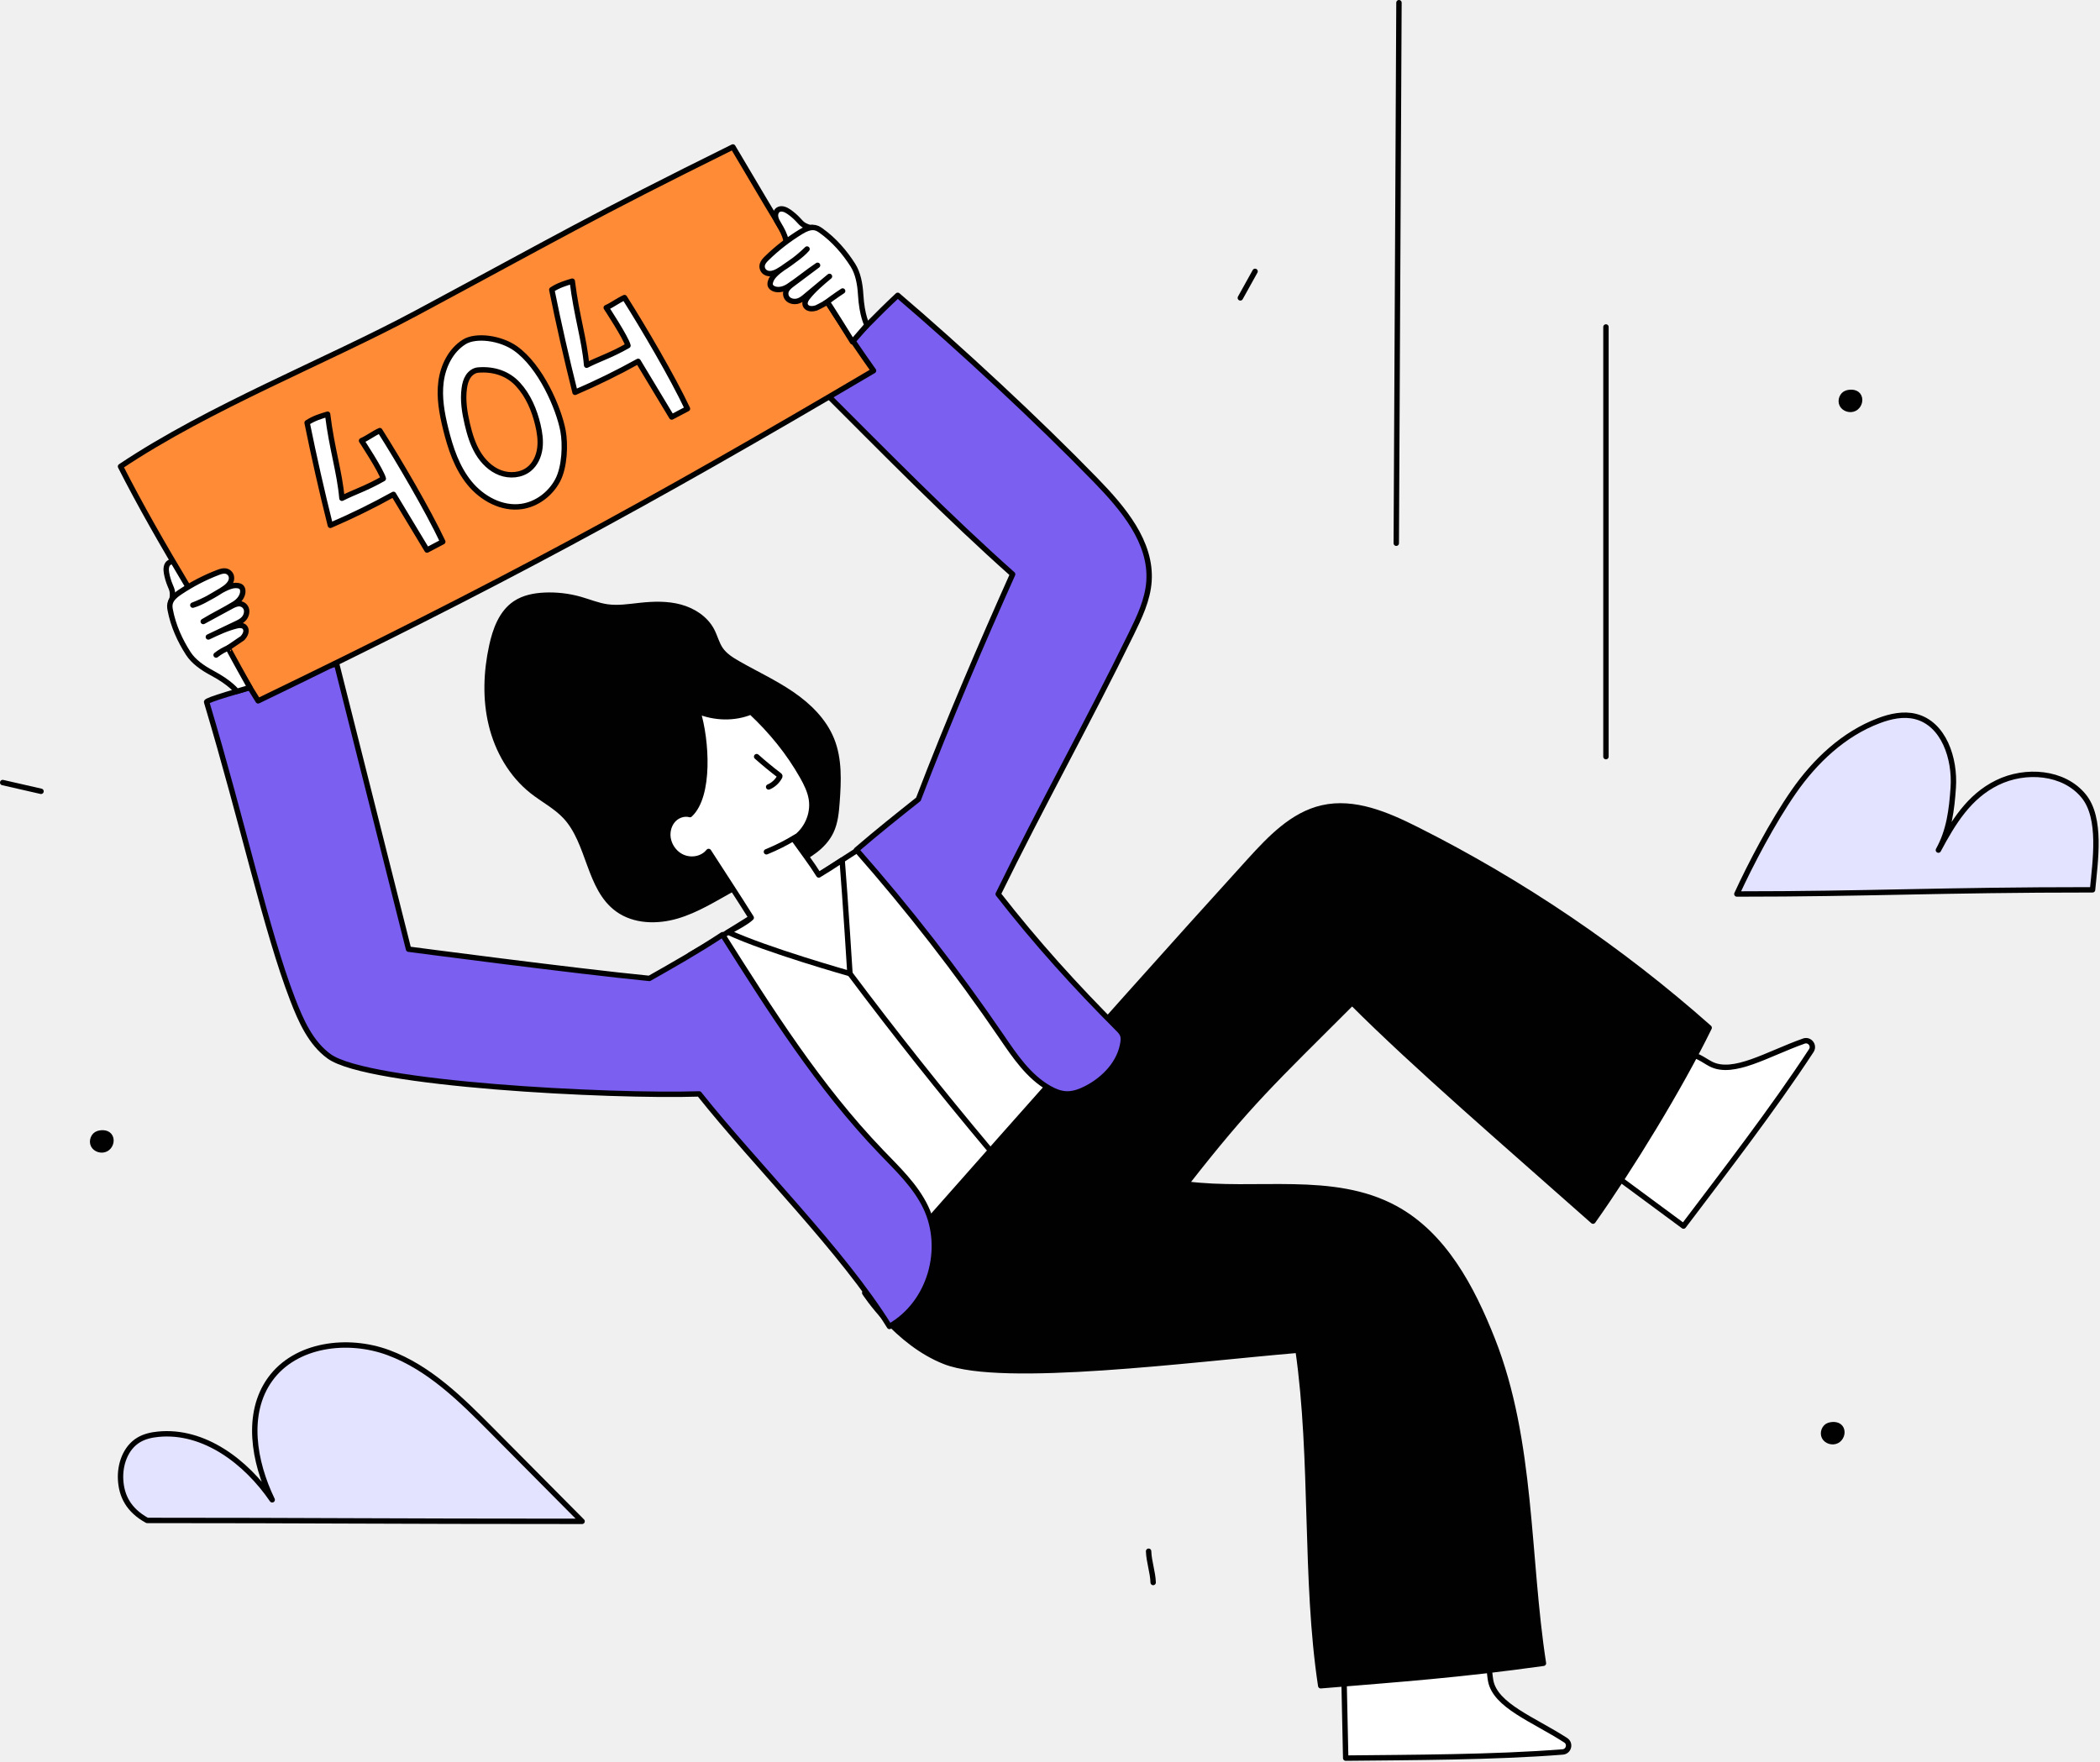
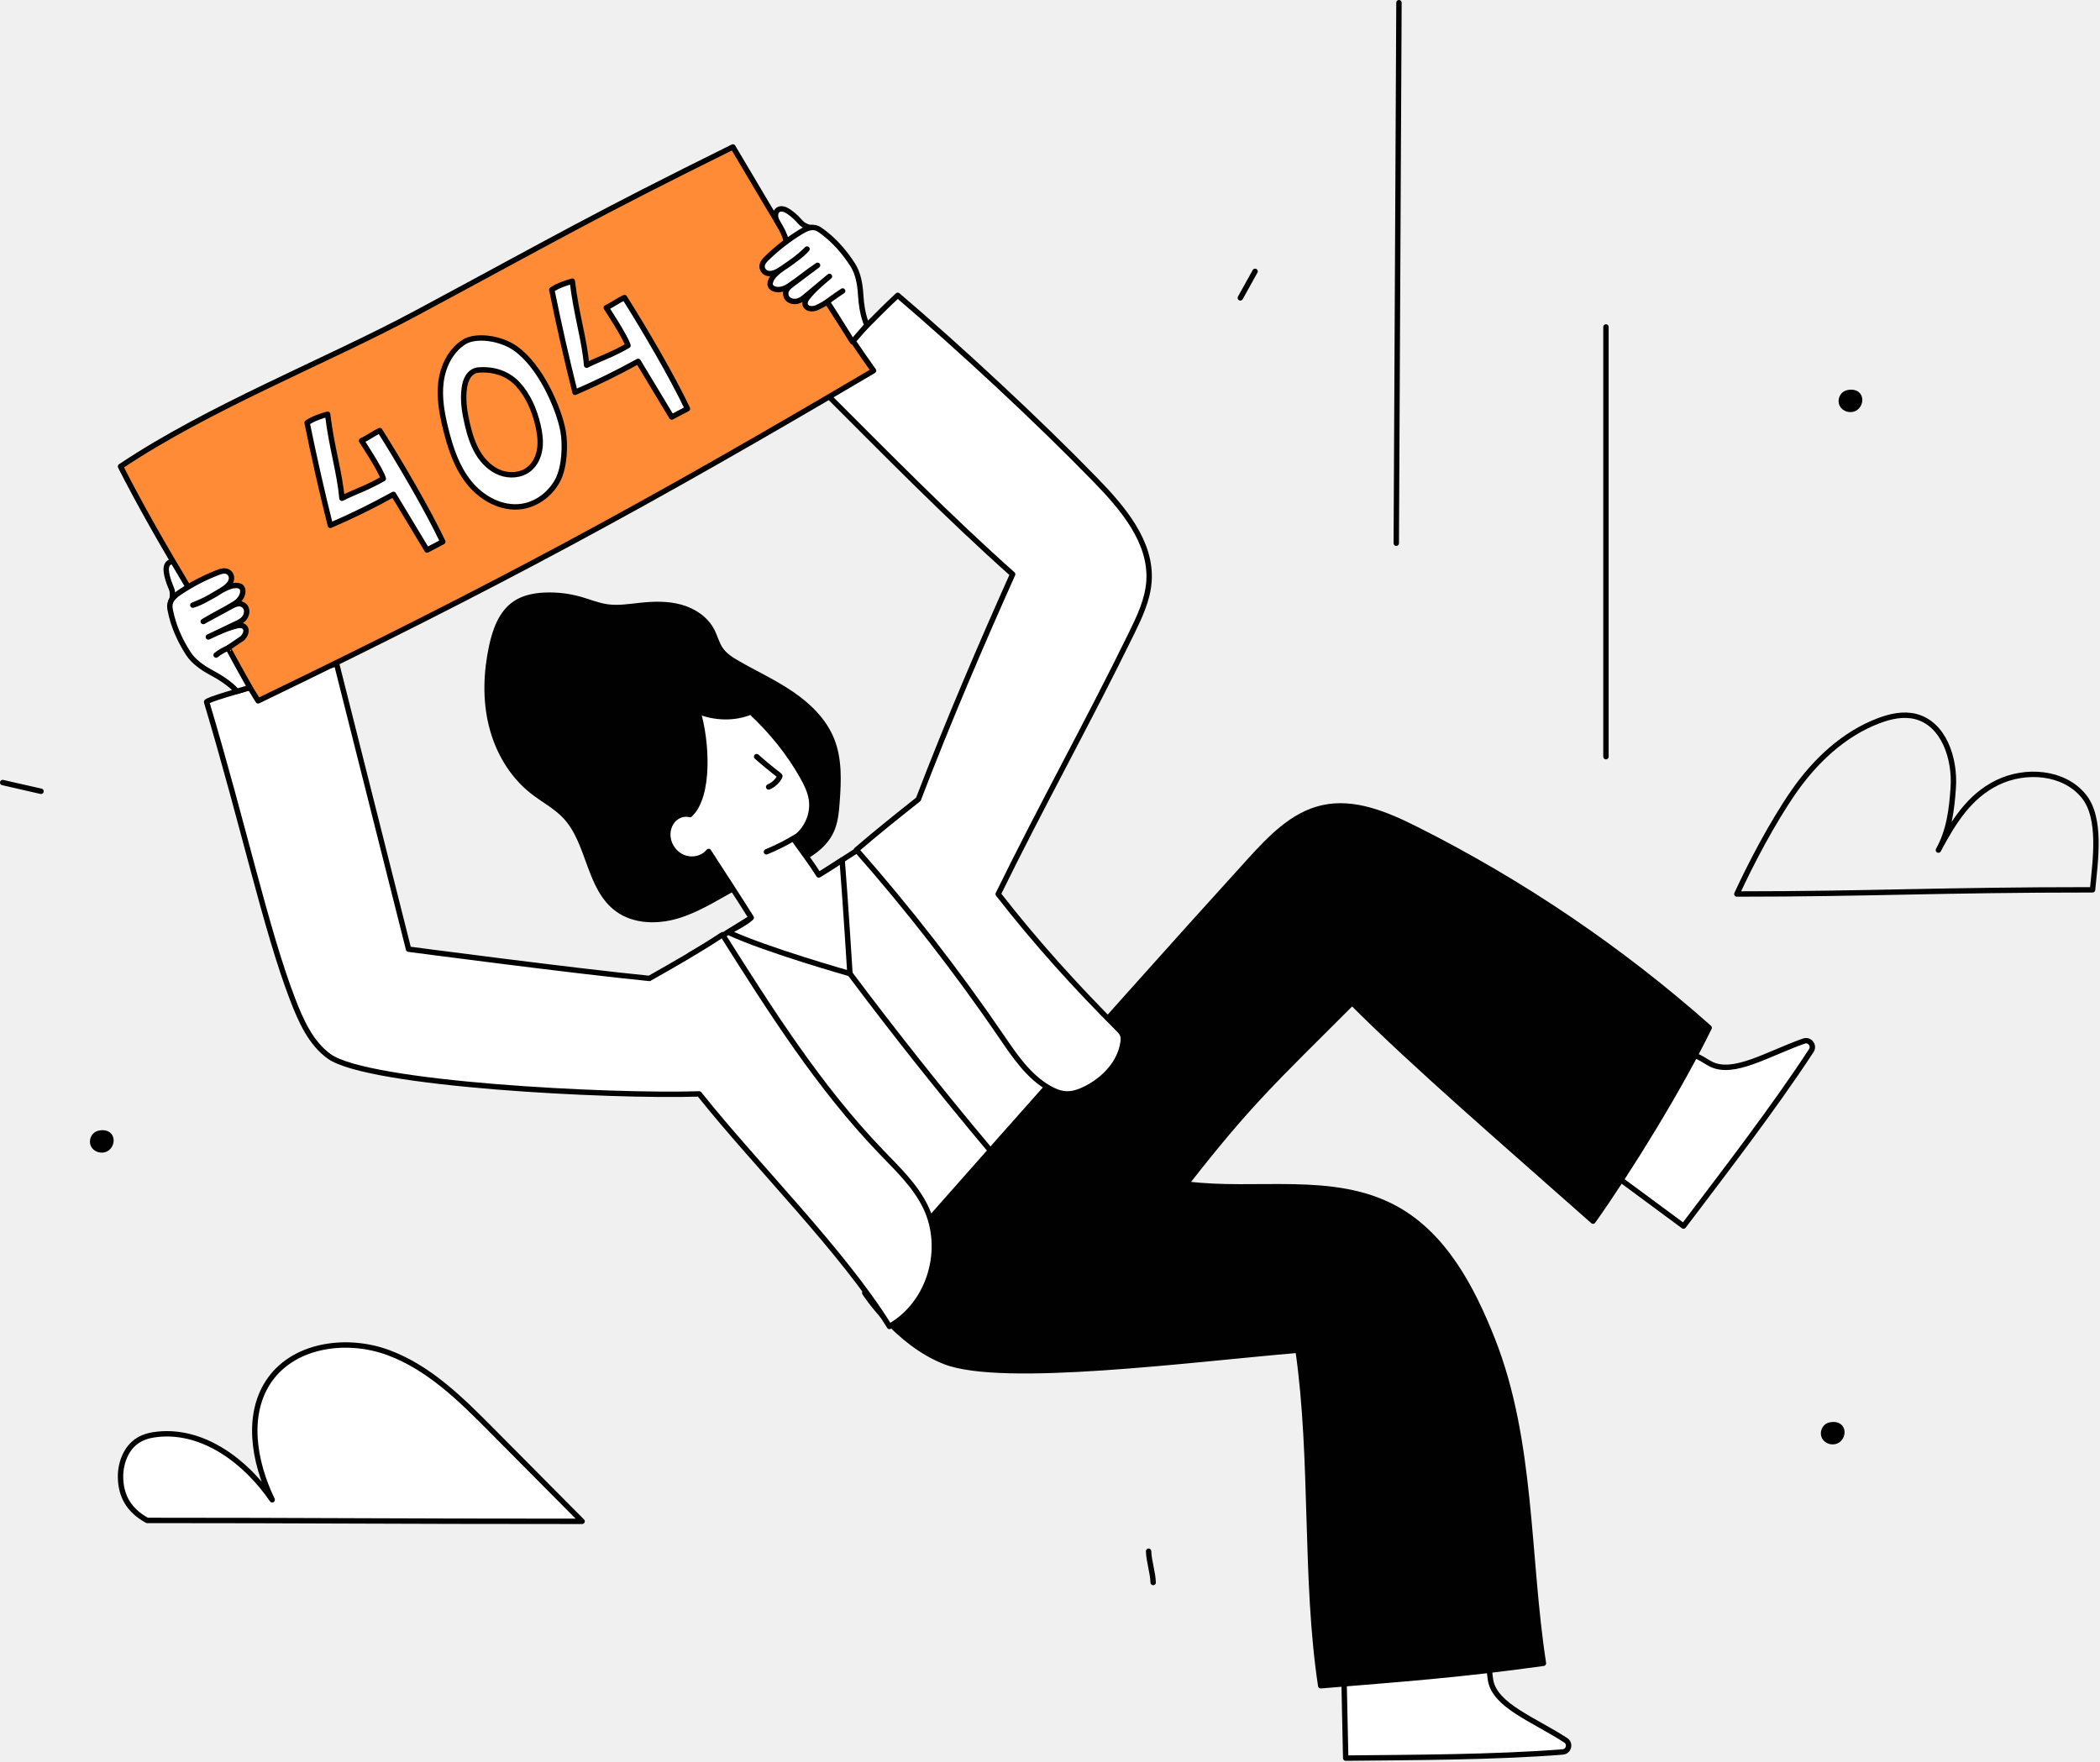
<svg xmlns="http://www.w3.org/2000/svg" width="584" height="490" viewBox="0 0 584 490" fill="none" style="width: 100%; height: 100%;">
  <g clip-path="url(#clip0_35_1269)">
    <path d="M446.608 325.091L468.177 341.027C479.033 326.657 493.186 308.33 503.715 292.216C504.641 290.799 503.241 289.004 501.645 289.569C491.525 293.15 482.046 299.188 475.762 295.951C473.539 294.806 471.243 292.719 468.917 293.64C467.898 294.043 467.186 294.956 466.524 295.829C458.569 306.326 450.614 316.823 446.606 325.091H446.608Z" fill="white" stroke="#010101" stroke-width="1.5" stroke-linecap="round" stroke-linejoin="round" />
    <path d="M241.441 234.488C253.685 244.237 265.93 253.987 278.174 263.736C283.243 267.772 288.538 272.112 290.791 278.186C292.68 283.278 292.167 288.915 293.064 294.272C293.504 296.897 294.288 299.563 293.766 302.173C293.313 304.435 291.929 306.381 290.578 308.251C282.39 319.588 274.121 331.016 263.762 340.411C262.415 341.633 260.983 342.848 259.25 343.399C255.767 344.506 252.052 342.683 249.079 340.558C243.829 336.805 239.451 331.98 235.197 327.127C227.149 317.949 219.381 308.527 211.835 298.933C206.555 292.22 201.372 285.406 196.952 278.098C194.541 274.112 193.106 270.116 191.916 265.611C199.553 261.465 238.639 236.436 241.44 234.489L241.441 234.488Z" fill="white" stroke="#010101" stroke-width="1.5" stroke-linecap="round" stroke-linejoin="round" />
    <path d="M373.659 462.198L374.231 489.01C392.24 488.818 415.395 488.817 434.585 487.3C436.272 487.167 436.837 484.962 435.415 484.044C426.395 478.224 415.823 474.412 414.543 467.46C414.09 465.001 414.338 461.908 412.188 460.63C411.246 460.07 410.088 460.064 408.993 460.074C395.823 460.194 382.653 460.314 373.659 462.197V462.198Z" fill="white" stroke="#010101" stroke-width="1.5" stroke-linecap="round" stroke-linejoin="round" />
    <path d="M240.473 359.607C240.473 359.607 307.055 283.914 347.474 239.488C353.19 233.205 359.439 226.601 367.719 224.711C376.622 222.679 385.715 226.581 393.875 230.681C423.258 245.444 450.709 264.046 475.31 285.865C467.182 302.522 453.33 325.104 443.017 339.652C418.778 318.154 393.728 296.605 376.015 278.891C353.849 301.057 347.463 306.736 329.814 329.325C349.35 331.847 370.643 326.683 387.958 336.074C401.561 343.452 409.34 358.199 415.026 372.591C426.211 400.905 424.653 433.151 429.221 462.634C405.764 465.916 389.982 467.006 367.286 468.886C362.783 439.201 365.345 405.987 360.985 375.552C330.987 378.08 278.825 384.963 262.817 378.743C249.43 373.541 240.472 359.606 240.472 359.606L240.473 359.607Z" fill="#010101" stroke="#010101" stroke-width="1.5" stroke-linecap="round" stroke-linejoin="round" />
-     <path d="M581.929 247.5C582.673 239.518 584.525 227.601 579.449 221.396C573.908 214.623 563.267 213.84 555.411 217.696C547.555 221.553 543.176 228.731 539.056 236.452C542.062 231.051 542.765 225.257 543.188 219.09C543.744 210.978 540.562 201.254 532.674 199.283C529.307 198.442 525.738 199.23 522.491 200.455C512.719 204.14 504.768 211.657 498.811 220.234C492.854 228.812 486.819 240.399 483.014 248.662C520.011 248.662 539.169 247.5 581.929 247.5Z" fill="#E3E3FF" stroke="#010101" stroke-width="1.5" stroke-linecap="round" stroke-linejoin="round" />
-     <path d="M161.877 423.154C153.968 415.18 144.687 405.835 136.778 397.861C128.266 389.279 119.375 380.448 108.043 376.24C96.711 372.033 82.191 373.828 75.124 383.634C68.256 393.165 70.581 406.59 75.694 417.166C68.471 406.606 56.749 397.679 44.016 398.921C42.125 399.105 40.22 399.525 38.588 400.497C34.89 402.697 33.277 407.387 33.547 411.682C33.817 415.977 35.633 420.002 40.912 422.899C87.839 422.899 105.382 423.155 161.878 423.155L161.877 423.154Z" fill="#E3E3FF" stroke="#010101" stroke-width="1.5" stroke-linecap="round" stroke-linejoin="round" />
+     <path d="M581.929 247.5C582.673 239.518 584.525 227.601 579.449 221.396C573.908 214.623 563.267 213.84 555.411 217.696C547.555 221.553 543.176 228.731 539.056 236.452C542.062 231.051 542.765 225.257 543.188 219.09C543.744 210.978 540.562 201.254 532.674 199.283C529.307 198.442 525.738 199.23 522.491 200.455C512.719 204.14 504.768 211.657 498.811 220.234C492.854 228.812 486.819 240.399 483.014 248.662C520.011 248.662 539.169 247.5 581.929 247.5Z" fill="FFFFFF" stroke="#010101" stroke-width="1.5" stroke-linecap="round" stroke-linejoin="round" />
+     <path d="M161.877 423.154C153.968 415.18 144.687 405.835 136.778 397.861C128.266 389.279 119.375 380.448 108.043 376.24C96.711 372.033 82.191 373.828 75.124 383.634C68.256 393.165 70.581 406.59 75.694 417.166C68.471 406.606 56.749 397.679 44.016 398.921C42.125 399.105 40.22 399.525 38.588 400.497C34.89 402.697 33.277 407.387 33.547 411.682C33.817 415.977 35.633 420.002 40.912 422.899C87.839 422.899 105.382 423.155 161.878 423.155L161.877 423.154Z" fill="#FFFFFF" stroke="#010101" stroke-width="1.5" stroke-linecap="round" stroke-linejoin="round" />
    <path d="M220.659 240.091C224.833 238.069 229.089 235.482 231.089 231.297C232.299 228.767 232.555 225.901 232.762 223.104C233.194 217.26 233.46 211.186 231.275 205.749C229.139 200.435 224.841 196.25 220.109 193.025C215.377 189.799 210.147 187.388 205.179 184.539C203.378 183.506 201.556 182.364 200.38 180.653C199.274 179.045 198.836 177.075 197.925 175.348C196.185 172.051 192.786 169.855 189.189 168.876C185.592 167.898 181.788 168.011 178.08 168.405C175 168.733 171.891 169.249 168.825 168.811C166.242 168.443 163.807 167.413 161.296 166.703C158.099 165.799 154.755 165.414 151.436 165.567C148.584 165.699 145.664 166.261 143.293 167.851C139.453 170.426 137.74 175.172 136.761 179.691C135.202 186.885 134.906 194.432 136.642 201.586C138.377 208.74 142.236 215.479 148.01 220.046C151.041 222.443 154.571 224.242 157.214 227.062C164.066 234.375 163.664 247.051 171.786 252.921C176.432 256.279 182.786 256.378 188.284 254.757C193.782 253.136 198.689 250.012 203.708 247.244C208.727 244.476 214.535 243.055 220.66 240.089L220.659 240.091Z" fill="#010101" stroke="#010101" stroke-width="1.5" stroke-linecap="round" stroke-linejoin="round" />
    <path d="M191.872 226.572C190.354 226.169 188.662 226.679 187.514 227.751C186.366 228.823 185.749 230.4 185.71 231.971C185.644 234.667 187.331 237.324 189.798 238.412C192.266 239.5 195.365 238.952 197.064 236.834C200.771 242.602 205.416 249.651 208.915 255.263C207.485 256.575 205.58 257.564 202.479 259.275C213.14 264.271 236.369 270.812 236.369 270.812C236.369 270.812 235.067 249.941 234.198 239.231C231.474 241.057 229.951 241.993 227.696 243.369C225.751 240.229 223.008 236.629 220.677 233.345C224.265 231.049 226.302 226.549 225.661 222.338C225.313 220.056 224.265 217.944 223.129 215.934C219.397 209.331 214.55 203.359 208.836 198.012C204.204 199.908 198.781 199.773 194.041 197.814C196.535 205.89 197.502 221.315 191.872 226.572Z" fill="white" stroke="#010101" stroke-width="1.5" stroke-linecap="round" stroke-linejoin="round" />
    <path d="M210.417 210.457C212.442 212.261 214.536 213.986 216.693 215.629C216.771 215.688 216.854 215.757 216.871 215.853C216.885 215.934 216.847 216.013 216.808 216.086C216.15 217.33 215.052 218.335 213.756 218.882" stroke="#010101" stroke-width="1.5" stroke-linecap="round" stroke-linejoin="round" />
-     <path d="M255.398 222.315C249.796 226.765 244.194 231.216 238.176 236.388C252.659 252.837 266.131 270.176 278.49 288.275C282.209 293.721 286.035 299.433 291.766 302.694C293.202 303.511 294.774 304.166 296.424 304.256C298.425 304.365 300.38 303.637 302.161 302.719C307.186 300.127 311.515 295.537 312.316 289.94C312.409 289.289 312.452 288.61 312.245 287.985C311.996 287.233 311.416 286.645 310.856 286.085C299.178 274.411 288.083 262.154 277.593 248.685C289.737 223.841 302.43 201.19 314.574 176.346C316.856 171.677 319.18 166.858 319.529 161.673C320.263 150.76 312.303 141.389 304.685 133.54C288.585 116.954 267.051 97.007 249.652 82.143C238.023 92.971 228.428 104.571 225.926 105.679C247.678 127.431 263.481 143.575 281.609 159.729C273.252 178.391 263.799 200.342 255.398 222.315Z" fill="#7B5FF1" stroke="#010101" stroke-width="1.5" stroke-linecap="round" stroke-linejoin="round" />
-     <path d="M93.614 184.65L113.619 264.013C113.619 264.013 160.013 270.127 180.586 272.14C187.373 268.294 194.161 264.448 200.931 259.977C214.281 281.099 227.756 302.382 245.066 320.402C249.643 325.167 254.57 329.819 257.429 335.776C262.932 347.241 258.771 362.456 247.357 368.946C234.325 347.903 210.245 324.152 194.446 304.267C169.574 305.065 102.439 301.621 91.576 293.848C86.413 290.154 83.649 283.873 81.371 277.947C73.98 258.72 67.792 229.806 57.459 195.261C57.151 194.231 93.614 184.65 93.614 184.65Z" fill="#7B5FF1" stroke="#010101" stroke-width="1.5" stroke-linecap="round" stroke-linejoin="round" />
+     <path d="M255.398 222.315C249.796 226.765 244.194 231.216 238.176 236.388C252.659 252.837 266.131 270.176 278.49 288.275C282.209 293.721 286.035 299.433 291.766 302.694C293.202 303.511 294.774 304.166 296.424 304.256C298.425 304.365 300.38 303.637 302.161 302.719C307.186 300.127 311.515 295.537 312.316 289.94C312.409 289.289 312.452 288.61 312.245 287.985C311.996 287.233 311.416 286.645 310.856 286.085C299.178 274.411 288.083 262.154 277.593 248.685C289.737 223.841 302.43 201.19 314.574 176.346C316.856 171.677 319.18 166.858 319.529 161.673C320.263 150.76 312.303 141.389 304.685 133.54C288.585 116.954 267.051 97.007 249.652 82.143C238.023 92.971 228.428 104.571 225.926 105.679C247.678 127.431 263.481 143.575 281.609 159.729C273.252 178.391 263.799 200.342 255.398 222.315Z" fill="#FFFFFF" stroke="#010101" stroke-width="1.5" stroke-linecap="round" stroke-linejoin="round" />
+     <path d="M93.614 184.65L113.619 264.013C113.619 264.013 160.013 270.127 180.586 272.14C187.373 268.294 194.161 264.448 200.931 259.977C214.281 281.099 227.756 302.382 245.066 320.402C249.643 325.167 254.57 329.819 257.429 335.776C262.932 347.241 258.771 362.456 247.357 368.946C234.325 347.903 210.245 324.152 194.446 304.267C169.574 305.065 102.439 301.621 91.576 293.848C86.413 290.154 83.649 283.873 81.371 277.947C73.98 258.72 67.792 229.806 57.459 195.261C57.151 194.231 93.614 184.65 93.614 184.65Z" fill="#FFFFFF" stroke="#010101" stroke-width="1.5" stroke-linecap="round" stroke-linejoin="round" />
    <path d="M236.369 270.811C248.744 287.342 261.588 303.503 274.852 319.331" stroke="#010101" stroke-width="1.5" stroke-linecap="round" stroke-linejoin="round" />
    <path d="M213.14 236.925C215.967 235.773 218.701 234.392 221.305 232.8" stroke="#010101" stroke-width="1.5" stroke-linecap="round" stroke-linejoin="round" />
    <path d="M309.835 330.067C317.112 329.673 324.403 329.553 331.689 329.706Z" fill="white" />
    <path d="M309.835 330.067C317.112 329.673 324.403 329.553 331.689 329.706" stroke="#010101" stroke-width="1.5" stroke-linecap="round" stroke-linejoin="round" />
    <path d="M389.044 0.75C388.795 50.866 388.546 100.982 388.297 151.098" stroke="#010101" stroke-width="1.5" stroke-linecap="round" stroke-linejoin="round" />
    <path d="M446.608 90.943V210.457" stroke="#010101" stroke-width="1.5" stroke-linecap="round" stroke-linejoin="round" />
    <path d="M47.624 167.028C48.033 166.55 48.018 165.128 47.909 164.508C47.8 163.888 47.524 163.313 47.285 162.731C46.846 161.666 46.521 160.555 46.316 159.421C46.122 158.347 46.151 157.01 47.089 156.452C47.736 156.067 48.596 156.239 49.215 156.668C49.834 157.097 50.266 157.739 50.692 158.36C51.612 159.699 52.596 161.03 53.902 161.996C54.193 162.211 54.532 162.468 54.527 162.83C54.525 162.991 54.451 163.141 54.375 163.283C53.813 164.335 53.046 165.277 52.131 166.041C51.47 166.593 50.714 167.06 49.872 167.24C49.03 167.42 48.19 168.015 47.625 167.027L47.624 167.028Z" fill="white" stroke="#010101" stroke-width="1.5" stroke-linecap="round" stroke-linejoin="round" />
    <path d="M242.928 103.107C179.159 140.733 138.458 162.741 71.785 194.942C59.441 174.948 44.416 151.235 33.516 129.748C58.227 113.19 90.848 100.45 115.78 87.07C154.735 66.165 164.473 60.327 203.818 40.874C216.279 61.986 228.739 83.098 242.928 103.107Z" fill="#FF8B37" stroke="#010101" stroke-width="1.5" stroke-linecap="round" stroke-linejoin="round" />
    <path d="M85.404 117.585C87.34 127.145 89.496 136.661 91.869 146.122C97.858 143.545 103.718 140.669 109.42 137.508C112.53 142.669 115.641 147.831 118.751 152.992C120.212 152.223 121.673 151.454 123.134 150.684C118.938 141.78 110.889 128.09 105.623 119.774C103.828 120.587 102.341 121.768 100.545 122.581C100.545 122.581 106.067 130.966 106.592 133.131C101.672 135.928 98.792 136.715 95.091 138.59C94.434 131.168 92.3 124.959 91.101 115.203C89.193 115.773 87.285 116.343 85.405 117.584L85.404 117.585Z" fill="white" stroke="#010101" stroke-width="1.5" stroke-linecap="round" stroke-linejoin="round" />
    <path d="M153.451 80.584C155.387 90.144 157.543 99.66 159.916 109.121C165.905 106.544 171.765 103.668 177.467 100.507C180.577 105.668 183.688 110.83 186.798 115.991C188.259 115.222 189.72 114.453 191.181 113.683C186.985 104.779 178.936 91.089 173.67 82.773C171.875 83.586 170.388 84.767 168.592 85.58C168.592 85.58 174.114 93.965 174.639 96.13C169.719 98.927 166.839 99.714 163.138 101.589C162.481 94.167 160.347 87.958 159.148 78.202C157.24 78.772 155.332 79.342 153.452 80.583L153.451 80.584Z" fill="white" stroke="#010101" stroke-width="1.5" stroke-linecap="round" stroke-linejoin="round" />
    <path d="M129.082 95.113C125.352 97.456 123.22 101.8 122.648 106.167C122.076 110.534 122.881 114.963 123.933 119.24C125.257 124.624 127.052 130.048 130.551 134.35C134.05 138.651 139.568 141.66 145.056 140.871C149.289 140.262 153.064 137.399 155.074 133.625C157.084 129.851 157.253 123.477 156.579 119.869C155.381 113.452 150.329 101.879 143.386 96.939C139.183 93.949 132.329 93.073 129.081 95.113H129.082Z" fill="white" stroke="#010101" stroke-width="1.5" stroke-linecap="round" stroke-linejoin="round" />
    <path d="M132.964 102.924C131.818 103.019 130.802 103.782 130.176 104.746C129.55 105.71 129.268 106.859 129.112 107.998C128.655 111.336 129.195 114.731 129.969 118.01C130.619 120.763 131.449 123.509 132.894 125.94C134.339 128.371 136.458 130.486 139.103 131.487C141.748 132.488 144.943 132.234 147.145 130.458C148.862 129.072 149.832 126.911 150.124 124.724C150.416 122.537 150.088 120.311 149.578 118.164C148.602 114.056 146.906 110.03 144.05 106.92C141.194 103.81 137.225 102.571 132.964 102.924Z" fill="#FF8B37" stroke="#010101" stroke-width="1.5" stroke-linecap="round" stroke-linejoin="round" />
    <path d="M49.966 164.76C53.354 162.495 56.921 160.642 60.601 159.235C61.293 158.971 62.013 158.719 62.732 158.83C63.451 158.941 64.172 159.507 64.349 160.374C64.631 161.76 63.495 162.913 62.486 163.612C59.677 165.558 56.702 167.139 53.626 168.319C58.718 166.846 63.501 161.713 66.774 163.062C67.977 163.558 67.95 166.264 65.115 168.008C62.217 169.791 59.412 171.089 56.518 172.87C59.043 171.501 61.567 170.133 64.092 168.764C64.862 168.347 65.66 167.922 66.501 167.921C67.342 167.921 68.244 168.46 68.518 169.441C68.773 170.353 68.416 171.389 67.846 172.049C67.276 172.709 66.527 173.071 65.798 173.419C63.178 174.669 60.559 175.919 57.939 177.169C60.529 175.943 63.135 174.711 65.859 174.063C66.781 173.843 67.998 173.88 68.34 174.959C68.63 175.873 68.042 176.834 67.454 177.495C67.454 177.495 64.984 179.167 63.468 180.207C63.353 180.286 69.496 191.238 69.496 191.238L65.856 192.298C65.856 192.298 64.199 189.973 58.864 187.134C56.338 185.79 53.816 184.008 52.383 181.793C50.077 178.228 48.18 174.11 47.331 169.628C47.033 168.052 47.159 166.635 49.966 164.758V164.76Z" fill="white" stroke="#010101" stroke-width="1.5" stroke-linecap="round" stroke-linejoin="round" />
    <path d="M63.806 180.066C62.501 180.597 61.223 181.308 60.098 182.191Z" fill="white" />
    <path d="M63.806 180.066C62.501 180.597 61.223 181.308 60.098 182.191" stroke="#010101" stroke-width="1.5" stroke-linecap="round" stroke-linejoin="round" />
    <path d="M225.769 63.273C225.164 63.445 223.878 62.836 223.361 62.479C222.844 62.122 222.436 61.63 222.008 61.169C221.224 60.325 220.35 59.565 219.406 58.906C218.512 58.281 217.285 57.749 216.386 58.367C215.766 58.794 215.563 59.647 215.694 60.388C215.825 61.129 216.228 61.79 216.614 62.437C217.446 63.832 218.244 65.282 218.576 66.872C218.65 67.226 218.742 67.641 219.073 67.788C219.22 67.853 219.388 67.849 219.548 67.839C220.738 67.768 221.914 67.465 222.991 66.953C223.769 66.583 224.509 66.092 225.024 65.402C225.539 64.712 226.431 64.198 225.769 63.273Z" fill="white" stroke="#010101" stroke-width="1.5" stroke-linecap="round" stroke-linejoin="round" />
    <path d="M222.73 64.453C219.257 66.583 216.083 69.049 213.268 71.803C212.739 72.321 212.209 72.87 212.01 73.569C211.811 74.268 212.023 75.16 212.737 75.683C213.878 76.518 215.401 75.968 216.457 75.344C219.399 73.606 222.078 71.565 224.435 69.264C220.97 73.273 214.308 75.472 214.167 79.009C214.115 80.309 216.585 81.415 219.353 79.569C222.183 77.682 224.534 75.677 227.361 73.792C225.063 75.513 222.765 77.234 220.467 78.955C219.766 79.48 219.047 80.027 218.695 80.79C218.343 81.553 218.457 82.598 219.234 83.257C219.956 83.87 221.047 83.979 221.884 83.736C222.721 83.493 223.364 82.965 223.984 82.449C226.214 80.592 228.444 78.735 230.674 76.879C228.478 78.719 226.271 80.571 224.544 82.774C223.959 83.52 223.484 84.64 224.322 85.402C225.031 86.047 226.15 85.915 226.996 85.657C226.996 85.657 228.479 84.965 230.057 84.022C230.177 83.951 237.073 95.071 237.073 95.071L241.113 90.392C241.113 90.392 239.693 87.915 239.342 81.884C239.176 79.028 238.611 75.993 237.197 73.765C234.922 70.181 231.973 66.737 228.255 64.094C226.948 63.164 225.607 62.688 222.73 64.453Z" fill="white" stroke="#010101" stroke-width="1.5" stroke-linecap="round" stroke-linejoin="round" />
    <path d="M229.534 84.328C230.543 83.586 232.488 82.138 234.334 80.939Z" fill="white" />
    <path d="M229.534 84.328C230.543 83.586 232.488 82.138 234.334 80.939" stroke="#010101" stroke-width="1.5" stroke-linecap="round" stroke-linejoin="round" />
    <path d="M513.567 109.326C512.303 109.723 511.674 111.397 512.286 112.572C512.898 113.747 514.531 114.214 515.717 113.623C516.894 113.037 517.506 111.469 516.945 110.28C516.384 109.091 514.836 108.927 513.567 109.326Z" fill="#010101" stroke="#010101" stroke-width="1.5" stroke-linecap="round" stroke-linejoin="round" />
    <path d="M27.274 315.301C26.01 315.698 25.381 317.372 25.993 318.547C26.605 319.722 28.238 320.189 29.424 319.598C30.601 319.012 31.213 317.444 30.652 316.255C30.091 315.066 28.543 314.902 27.274 315.301Z" fill="#010101" stroke="#010101" stroke-width="1.5" stroke-linecap="round" stroke-linejoin="round" />
    <path d="M508.634 396.453C507.37 396.85 506.741 398.524 507.353 399.699C507.966 400.874 509.598 401.341 510.784 400.75C511.961 400.164 512.573 398.596 512.012 397.407C511.451 396.218 509.903 396.054 508.634 396.453Z" fill="#010101" stroke="#010101" stroke-width="1.5" stroke-linecap="round" stroke-linejoin="round" />
    <path d="M0.75 217.664C4.303 218.476 7.856 219.288 11.409 220.1" stroke="#010101" stroke-width="1.5" stroke-linecap="round" stroke-linejoin="round" />
    <path d="M349.028 75.479C347.662 77.937 346.296 80.396 344.931 82.854" stroke="#010101" stroke-width="1.5" stroke-linecap="round" stroke-linejoin="round" />
    <path d="M319.422 431.469C319.511 434.368 320.599 437.267 320.688 440.165" stroke="#010101" stroke-width="1.5" stroke-linecap="round" stroke-linejoin="round" />
  </g>
  <defs>
    <clipPath id="clip0_35_1269">
      <rect width="583.629" height="489.76" fill="white" />
    </clipPath>
  </defs>
</svg>
